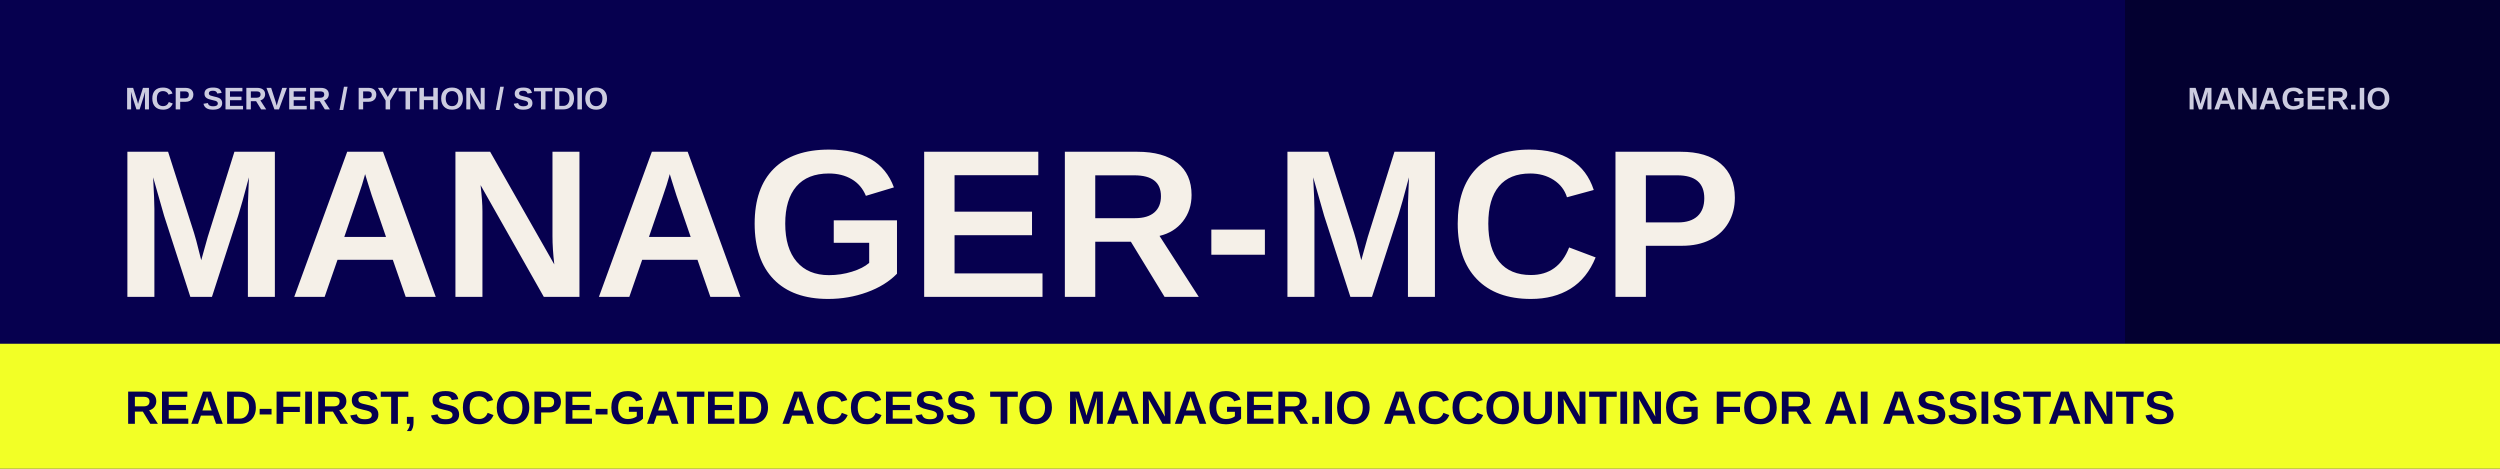
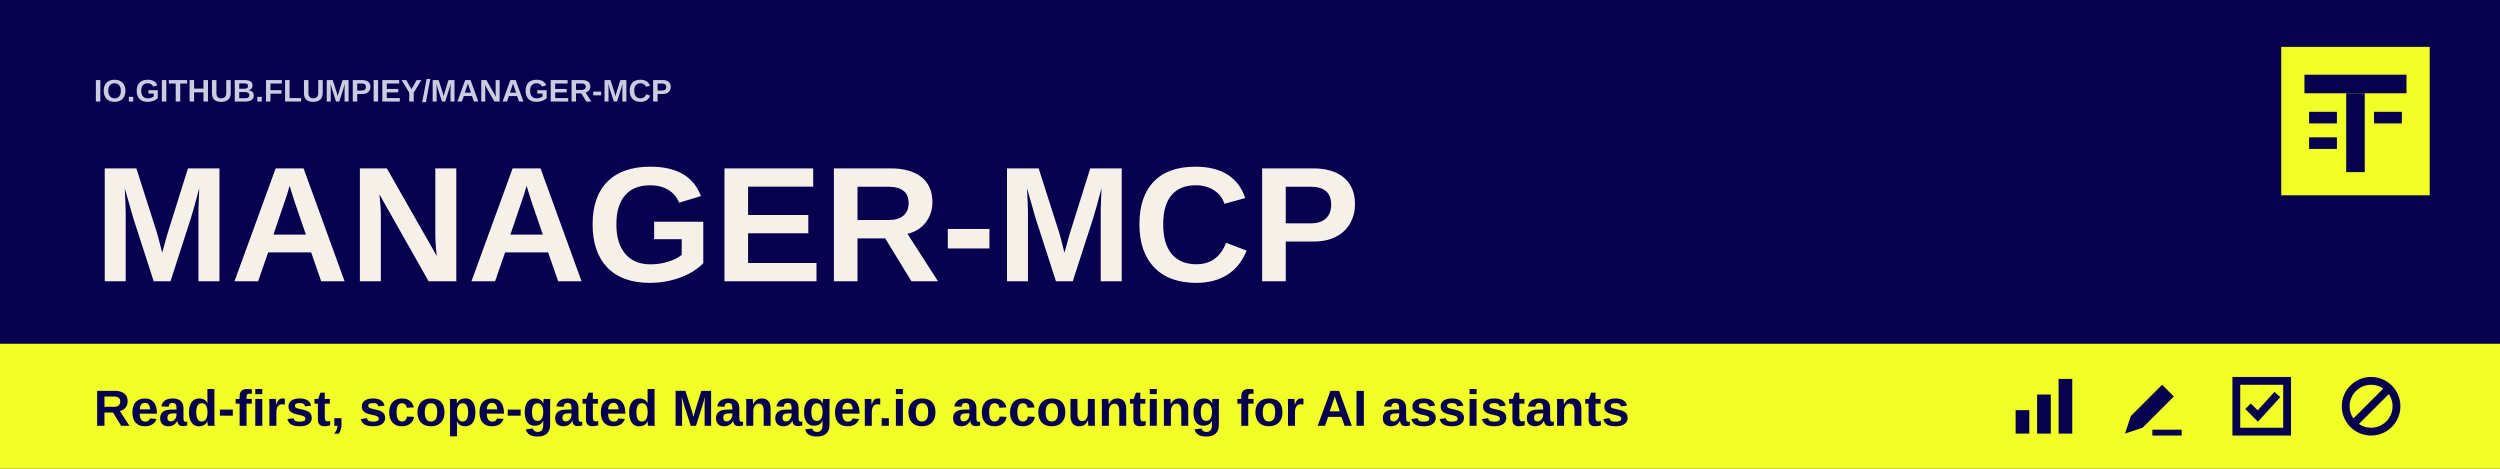
- <svg xmlns="http://www.w3.org/2000/svg" width="1280" height="240" viewBox="0 0 1280 240" role="img" aria-labelledby="t">
+ <svg xmlns="http://www.w3.org/2000/svg" width="1280" height="240" viewBox="0 0 1280 240" role="img" aria-labelledby="t d">
  <rect width="1280" height="240" fill="#06004f" />
-   <rect x="1088" y="0" width="192" height="176" fill="#030030" />
-   <text x="64" y="56" font-family="Archivo, Helvetica Neue, Arial, sans-serif" font-size="16" font-weight="700" fill="#cccce0" textLength="330" lengthAdjust="spacingAndGlyphs">MCP SERVER / PYTHON / STDIO</text>
-   <text x="1120" y="56" font-family="Archivo, Helvetica Neue, Arial, sans-serif" font-size="16" font-weight="700" fill="#cccce0" textLength="128" lengthAdjust="spacingAndGlyphs">MANAGER.IO</text>
-   <text x="58" y="152" font-family="Archivo, Helvetica Neue, Arial, sans-serif" font-size="108" font-weight="900" fill="#f5f0e8" textLength="800" lengthAdjust="spacingAndGlyphs">MANAGER-MCP</text>
+   <g transform="translate(1168,24) scale(1.1875)">
+     <rect width="64" height="64" fill="#f2ff26" />
+     <rect x="10" y="12" width="44" height="8" fill="#06004f" />
+     <rect x="28" y="20" width="8" height="34" fill="#06004f" />
+     <rect x="12" y="28" width="12" height="5" fill="#06004f" />
+     <rect x="12" y="39" width="12" height="5" fill="#06004f" />
+     <rect x="40" y="28" width="12" height="5" fill="#06004f" />
+   </g>
+   <text x="48" y="52" font-family="Archivo, Helvetica Neue, Arial, sans-serif" font-size="16" font-weight="700" fill="#cccce0" textLength="400" lengthAdjust="spacingAndGlyphs">IO.GITHUB.FLUMPIEY/MANAGER-MCP</text>
+   <text x="48" y="144" font-family="Archivo, Helvetica Neue, Arial, sans-serif" font-size="84" font-weight="900" fill="#f5f0e8" textLength="640" lengthAdjust="spacingAndGlyphs">MANAGER-MCP</text>
  <rect x="0" y="176" width="1280" height="64" fill="#f2ff26" />
-   <text x="64" y="217" font-family="Archivo, Helvetica Neue, Arial, sans-serif" font-size="24" font-weight="800" fill="#06004f" textLength="1000" lengthAdjust="spacingAndGlyphs">READ-FIRST, SCOPE-GATED ACCESS TO MANAGER.IO ACCOUNTING FOR AI ASSISTANTS</text>
+   <text x="48" y="218" font-family="Archivo, Helvetica Neue, Arial, sans-serif" font-size="26" font-weight="700" fill="#06004f" textLength="880" lengthAdjust="spacingAndGlyphs">Read-first, scope-gated Manager.io accounting for AI assistants</text>
+   <g transform="translate(1028,190)">
+     <rect x="4" y="20" width="7" height="12" fill="#06004f" />
+     <rect x="15" y="12" width="7" height="20" fill="#06004f" />
+     <rect x="26" y="4" width="7" height="28" fill="#06004f" />
+   </g>
+   <g transform="translate(1084,190)">
+     <path d="M4 32 L7 23 L23 7 L29 13 L13 29 Z" fill="#06004f" />
+     <rect x="18" y="30" width="15" height="3" fill="#06004f" />
+   </g>
+   <g transform="translate(1140,190)">
+     <rect x="5" y="5" width="26" height="26" fill="none" stroke="#06004f" stroke-width="4" />
+     <path d="M11 18 L16 23 L26 12" fill="none" stroke="#06004f" stroke-width="4" />
+   </g>
+   <g transform="translate(1196,190)">
+     <circle cx="18" cy="18" r="13" fill="none" stroke="#06004f" stroke-width="4" />
+     <path d="M9 27 L27 9" stroke="#06004f" stroke-width="4" />
+   </g>
</svg>
